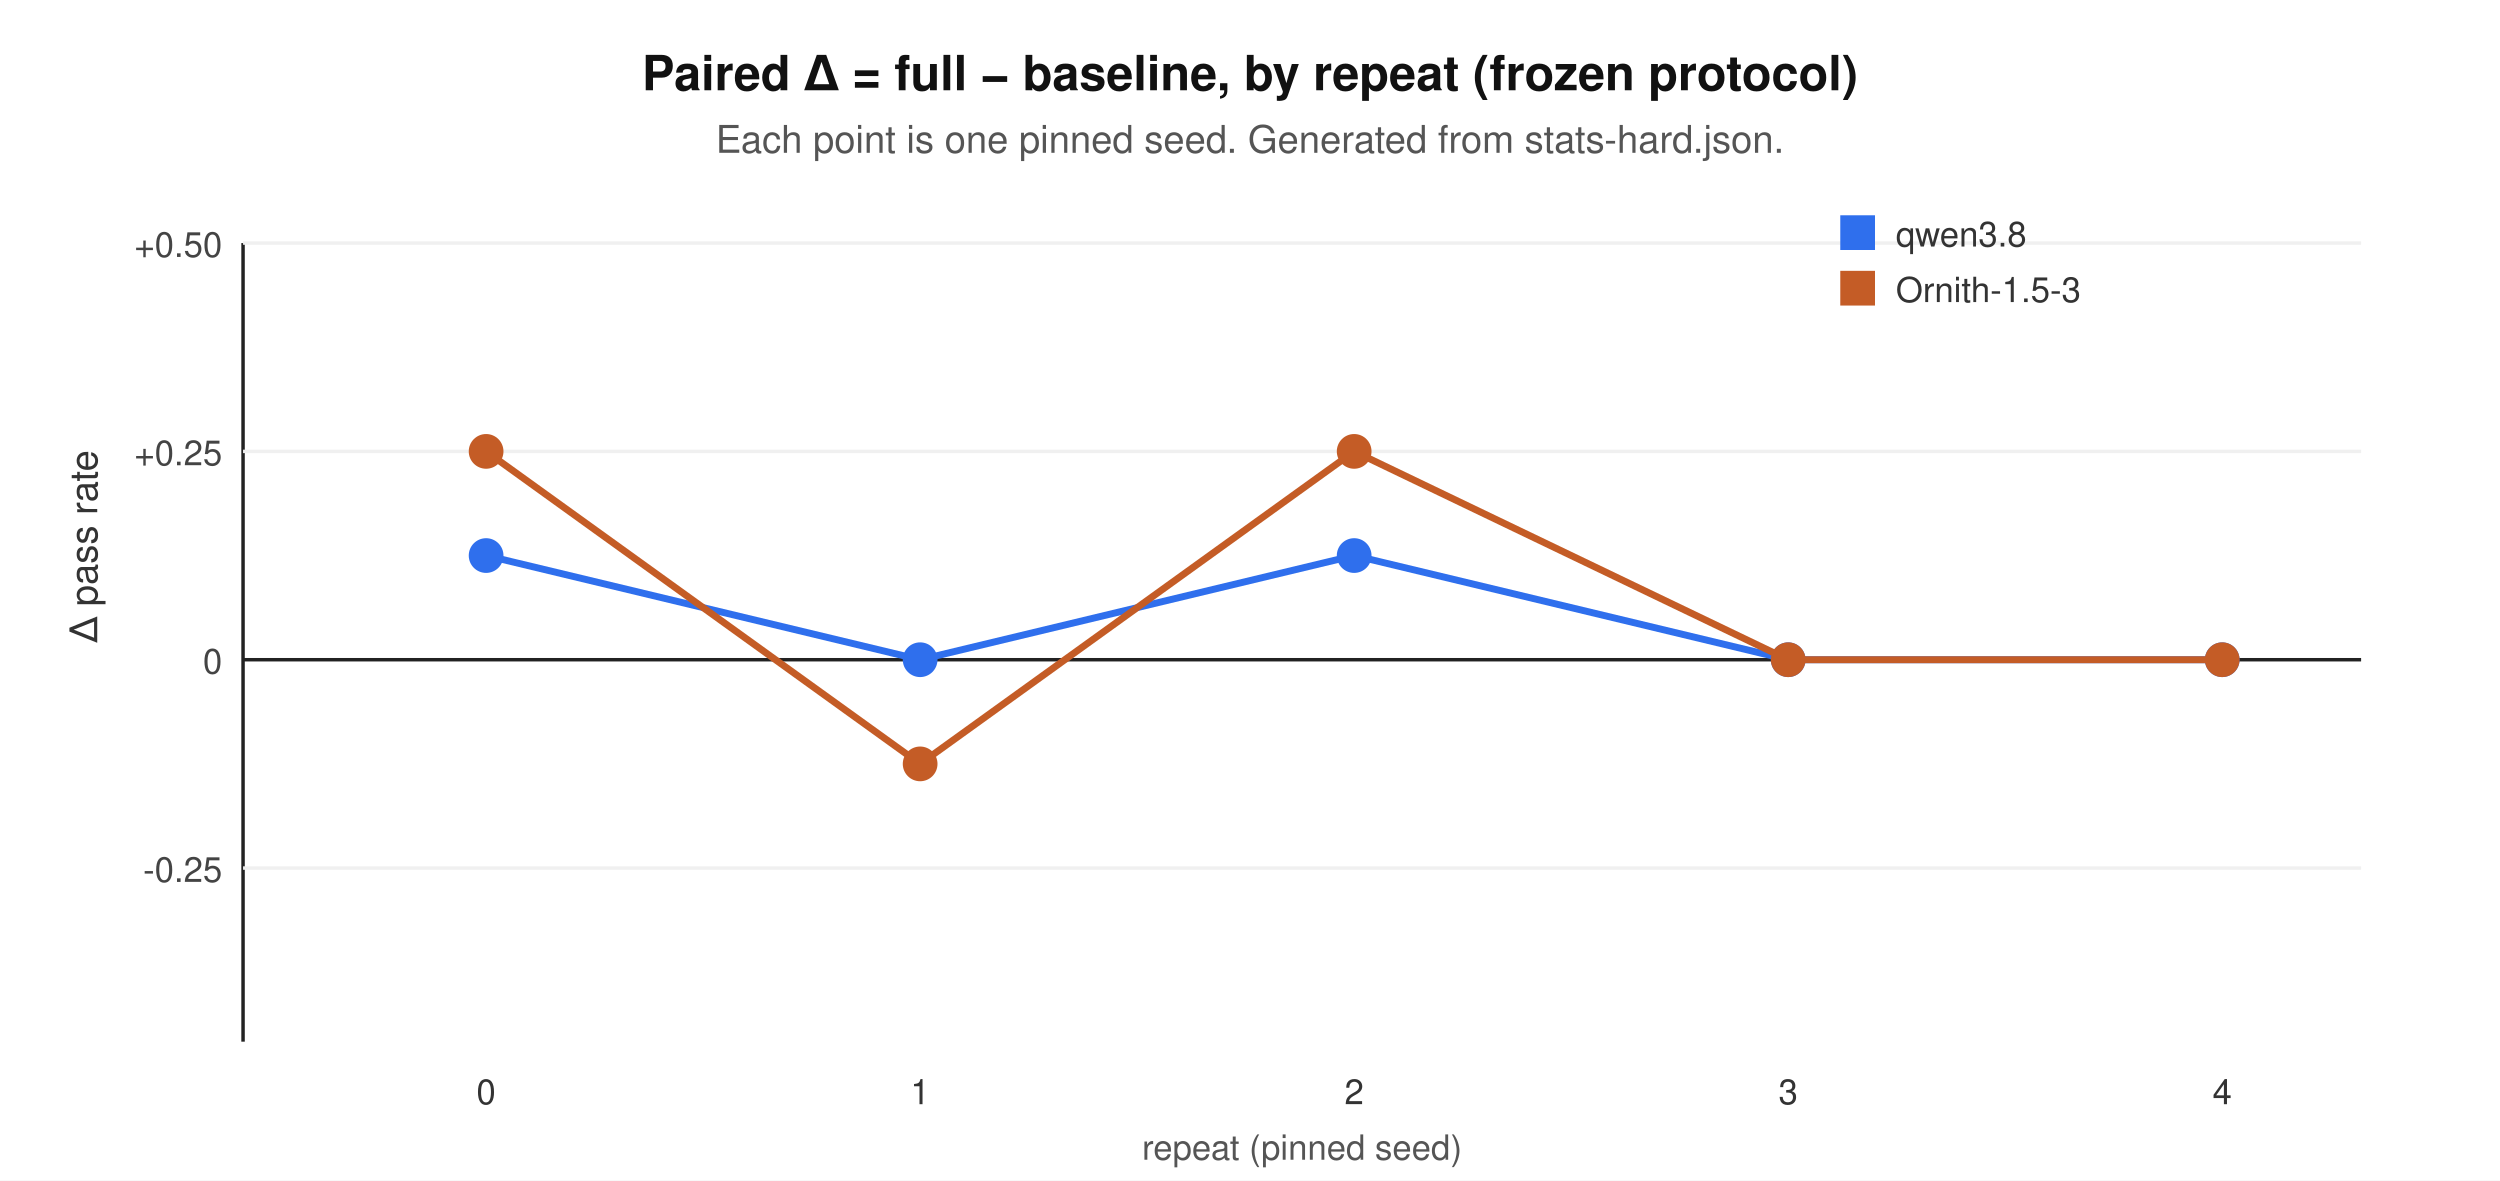
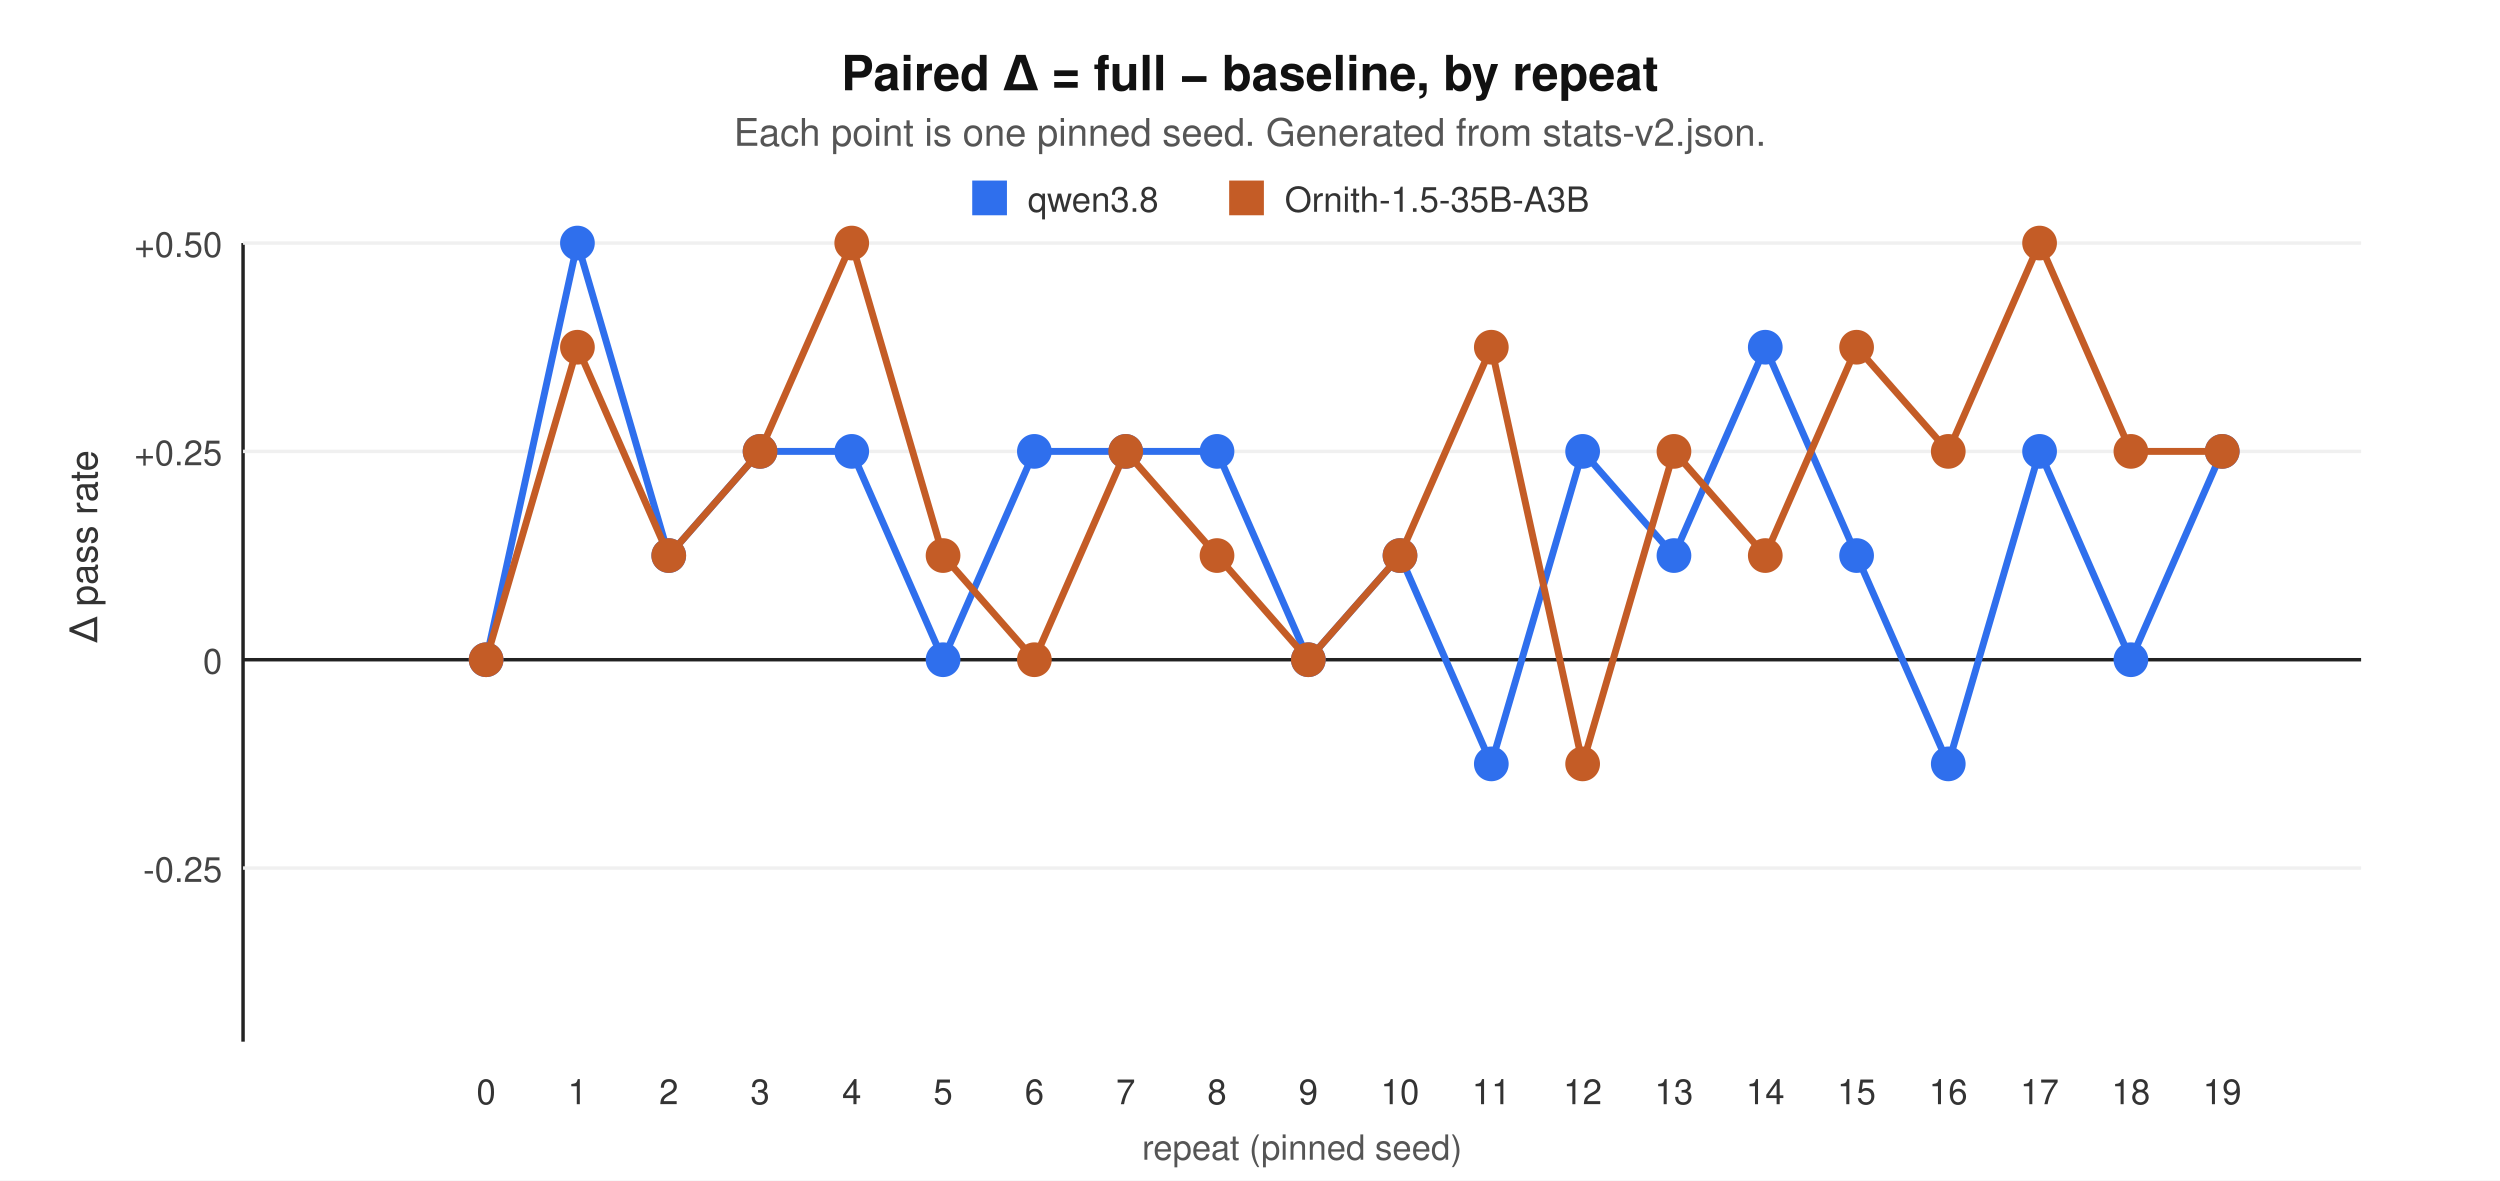
<svg xmlns="http://www.w3.org/2000/svg" width="720" height="340" viewBox="0 0 720 340" font-family="Helvetica, Arial, sans-serif">
  <rect width="720" height="340" fill="#fff" />
-   <text x="360" y="26" text-anchor="middle" font-size="14" font-weight="600" fill="#111">Paired Δ = full − baseline, by repeat (frozen protocol)</text>
-   <text x="360" y="44" text-anchor="middle" font-size="11" fill="#555">Each point is one pinned seed. Generated from stats-hard.json.</text>
+   <text x="360" y="26" text-anchor="middle" font-size="14" font-weight="600" fill="#111">Paired Δ = full − baseline, by repeat</text>
+   <text x="360" y="42" text-anchor="middle" font-size="11" fill="#555">Each point is one pinned seed. Generated from stats-v2.json.</text>
  <line x1="70" y1="190" x2="680" y2="190" stroke="#222" />
  <line x1="70" y1="70" x2="70" y2="300" stroke="#222" />
  <text x="28" y="185" transform="rotate(-90 28 185)" font-size="11" fill="#333">Δ pass rate</text>
  <g font-size="10" fill="#444">
    <text x="64" y="74.0" text-anchor="end">+0.50</text>
    <line x1="70" y1="70.0" x2="680" y2="70.0" stroke="#f0f0f0" />
    <text x="64" y="134.0" text-anchor="end">+0.25</text>
    <line x1="70" y1="130.0" x2="680" y2="130.0" stroke="#f0f0f0" />
    <text x="64" y="194.0" text-anchor="end">0</text>
    <text x="64" y="254.0" text-anchor="end">-0.25</text>
    <line x1="70" y1="250.0" x2="680" y2="250.0" stroke="#f0f0f0" />
  </g>
-   <polyline fill="none" stroke="#2f6fed" stroke-width="2" points="140.0,160.0 265.0,190.0 390.0,160.0 515.0,190.0 640.0,190.0" />
+   <polyline fill="none" stroke="#2f6fed" stroke-width="2" points="140.0,190.0 166.3,70.0 192.6,160.0 218.9,130.0 245.3,130.0 271.6,190.0 297.9,130.0 324.2,130.0 350.5,130.0 376.8,190.0 403.2,160.0 429.5,220.0 455.8,130.0 482.1,160.0 508.4,100.0 534.7,160.0 561.1,220.0 587.4,130.0 613.7,190.0 640.0,130.0" />
  <g fill="#2f6fed">
-     <circle cx="140.0" cy="160.0" r="5" />
-     <circle cx="265.0" cy="190.0" r="5" />
-     <circle cx="390.0" cy="160.0" r="5" />
-     <circle cx="515.0" cy="190.0" r="5" />
-     <circle cx="640.0" cy="190.0" r="5" />
+     <circle cx="140.0" cy="190.0" r="5" />
+     <circle cx="166.3" cy="70.0" r="5" />
+     <circle cx="192.6" cy="160.0" r="5" />
+     <circle cx="218.9" cy="130.0" r="5" />
+     <circle cx="245.3" cy="130.0" r="5" />
+     <circle cx="271.6" cy="190.0" r="5" />
+     <circle cx="297.9" cy="130.0" r="5" />
+     <circle cx="324.2" cy="130.0" r="5" />
+     <circle cx="350.5" cy="130.0" r="5" />
+     <circle cx="376.8" cy="190.0" r="5" />
+     <circle cx="403.2" cy="160.0" r="5" />
+     <circle cx="429.5" cy="220.0" r="5" />
+     <circle cx="455.8" cy="130.0" r="5" />
+     <circle cx="482.1" cy="160.0" r="5" />
+     <circle cx="508.4" cy="100.0" r="5" />
+     <circle cx="534.7" cy="160.0" r="5" />
+     <circle cx="561.1" cy="220.0" r="5" />
+     <circle cx="587.4" cy="130.0" r="5" />
+     <circle cx="613.7" cy="190.0" r="5" />
+     <circle cx="640.0" cy="130.0" r="5" />
  </g>
-   <polyline fill="none" stroke="#c45c26" stroke-width="2" points="140.0,130.0 265.0,220.0 390.0,130.0 515.0,190.0 640.0,190.0" />
+   <polyline fill="none" stroke="#c45c26" stroke-width="2" points="140.0,190.0 166.3,100.0 192.6,160.0 218.9,130.0 245.3,70.0 271.6,160.0 297.9,190.0 324.2,130.0 350.5,160.0 376.8,190.0 403.2,160.0 429.5,100.0 455.8,220.0 482.1,130.0 508.4,160.0 534.7,100.0 561.1,130.0 587.4,70.0 613.7,130.0 640.0,130.0" />
  <g fill="#c45c26">
-     <circle cx="140.0" cy="130.0" r="5" />
-     <circle cx="265.0" cy="220.0" r="5" />
-     <circle cx="390.0" cy="130.0" r="5" />
-     <circle cx="515.0" cy="190.0" r="5" />
-     <circle cx="640.0" cy="190.0" r="5" />
+     <circle cx="140.0" cy="190.0" r="5" />
+     <circle cx="166.3" cy="100.0" r="5" />
+     <circle cx="192.6" cy="160.0" r="5" />
+     <circle cx="218.9" cy="130.0" r="5" />
+     <circle cx="245.3" cy="70.0" r="5" />
+     <circle cx="271.6" cy="160.0" r="5" />
+     <circle cx="297.9" cy="190.0" r="5" />
+     <circle cx="324.2" cy="130.0" r="5" />
+     <circle cx="350.5" cy="160.0" r="5" />
+     <circle cx="376.8" cy="190.0" r="5" />
+     <circle cx="403.2" cy="160.0" r="5" />
+     <circle cx="429.5" cy="100.0" r="5" />
+     <circle cx="455.8" cy="220.0" r="5" />
+     <circle cx="482.1" cy="130.0" r="5" />
+     <circle cx="508.4" cy="160.0" r="5" />
+     <circle cx="534.7" cy="100.0" r="5" />
+     <circle cx="561.1" cy="130.0" r="5" />
+     <circle cx="587.4" cy="70.0" r="5" />
+     <circle cx="613.7" cy="130.0" r="5" />
+     <circle cx="640.0" cy="130.0" r="5" />
  </g>
  <g font-size="10" fill="#333">
    <text x="140.0" y="318" text-anchor="middle">0</text>
-     <text x="265.0" y="318" text-anchor="middle">1</text>
-     <text x="390.0" y="318" text-anchor="middle">2</text>
-     <text x="515.0" y="318" text-anchor="middle">3</text>
-     <text x="640.0" y="318" text-anchor="middle">4</text>
+     <text x="166.3" y="318" text-anchor="middle">1</text>
+     <text x="192.6" y="318" text-anchor="middle">2</text>
+     <text x="218.9" y="318" text-anchor="middle">3</text>
+     <text x="245.3" y="318" text-anchor="middle">4</text>
+     <text x="271.6" y="318" text-anchor="middle">5</text>
+     <text x="297.9" y="318" text-anchor="middle">6</text>
+     <text x="324.2" y="318" text-anchor="middle">7</text>
+     <text x="350.5" y="318" text-anchor="middle">8</text>
+     <text x="376.8" y="318" text-anchor="middle">9</text>
+     <text x="403.2" y="318" text-anchor="middle">10</text>
+     <text x="429.5" y="318" text-anchor="middle">11</text>
+     <text x="455.8" y="318" text-anchor="middle">12</text>
+     <text x="482.1" y="318" text-anchor="middle">13</text>
+     <text x="508.4" y="318" text-anchor="middle">14</text>
+     <text x="534.7" y="318" text-anchor="middle">15</text>
+     <text x="561.1" y="318" text-anchor="middle">16</text>
+     <text x="587.4" y="318" text-anchor="middle">17</text>
+     <text x="613.7" y="318" text-anchor="middle">18</text>
+     <text x="640.0" y="318" text-anchor="middle">19</text>
    <text x="375" y="334" text-anchor="middle" fill="#555">repeat (pinned seed)</text>
  </g>
-   <rect x="530" y="62" width="10" height="10" fill="#2f6fed" />
-   <text x="546" y="71" font-size="10" fill="#333">qwen3.8</text>
-   <rect x="530" y="78" width="10" height="10" fill="#c45c26" />
-   <text x="546" y="87" font-size="10" fill="#333">Ornith-1.5-3</text>
+   <rect x="280" y="52" width="10" height="10" fill="#2f6fed" />
+   <text x="296" y="61" font-size="10" fill="#333">qwen3.8</text>
+   <rect x="354" y="52" width="10" height="10" fill="#c45c26" />
+   <text x="370" y="61" font-size="10" fill="#333">Ornith-1.5-35B-A3B</text>
</svg>
